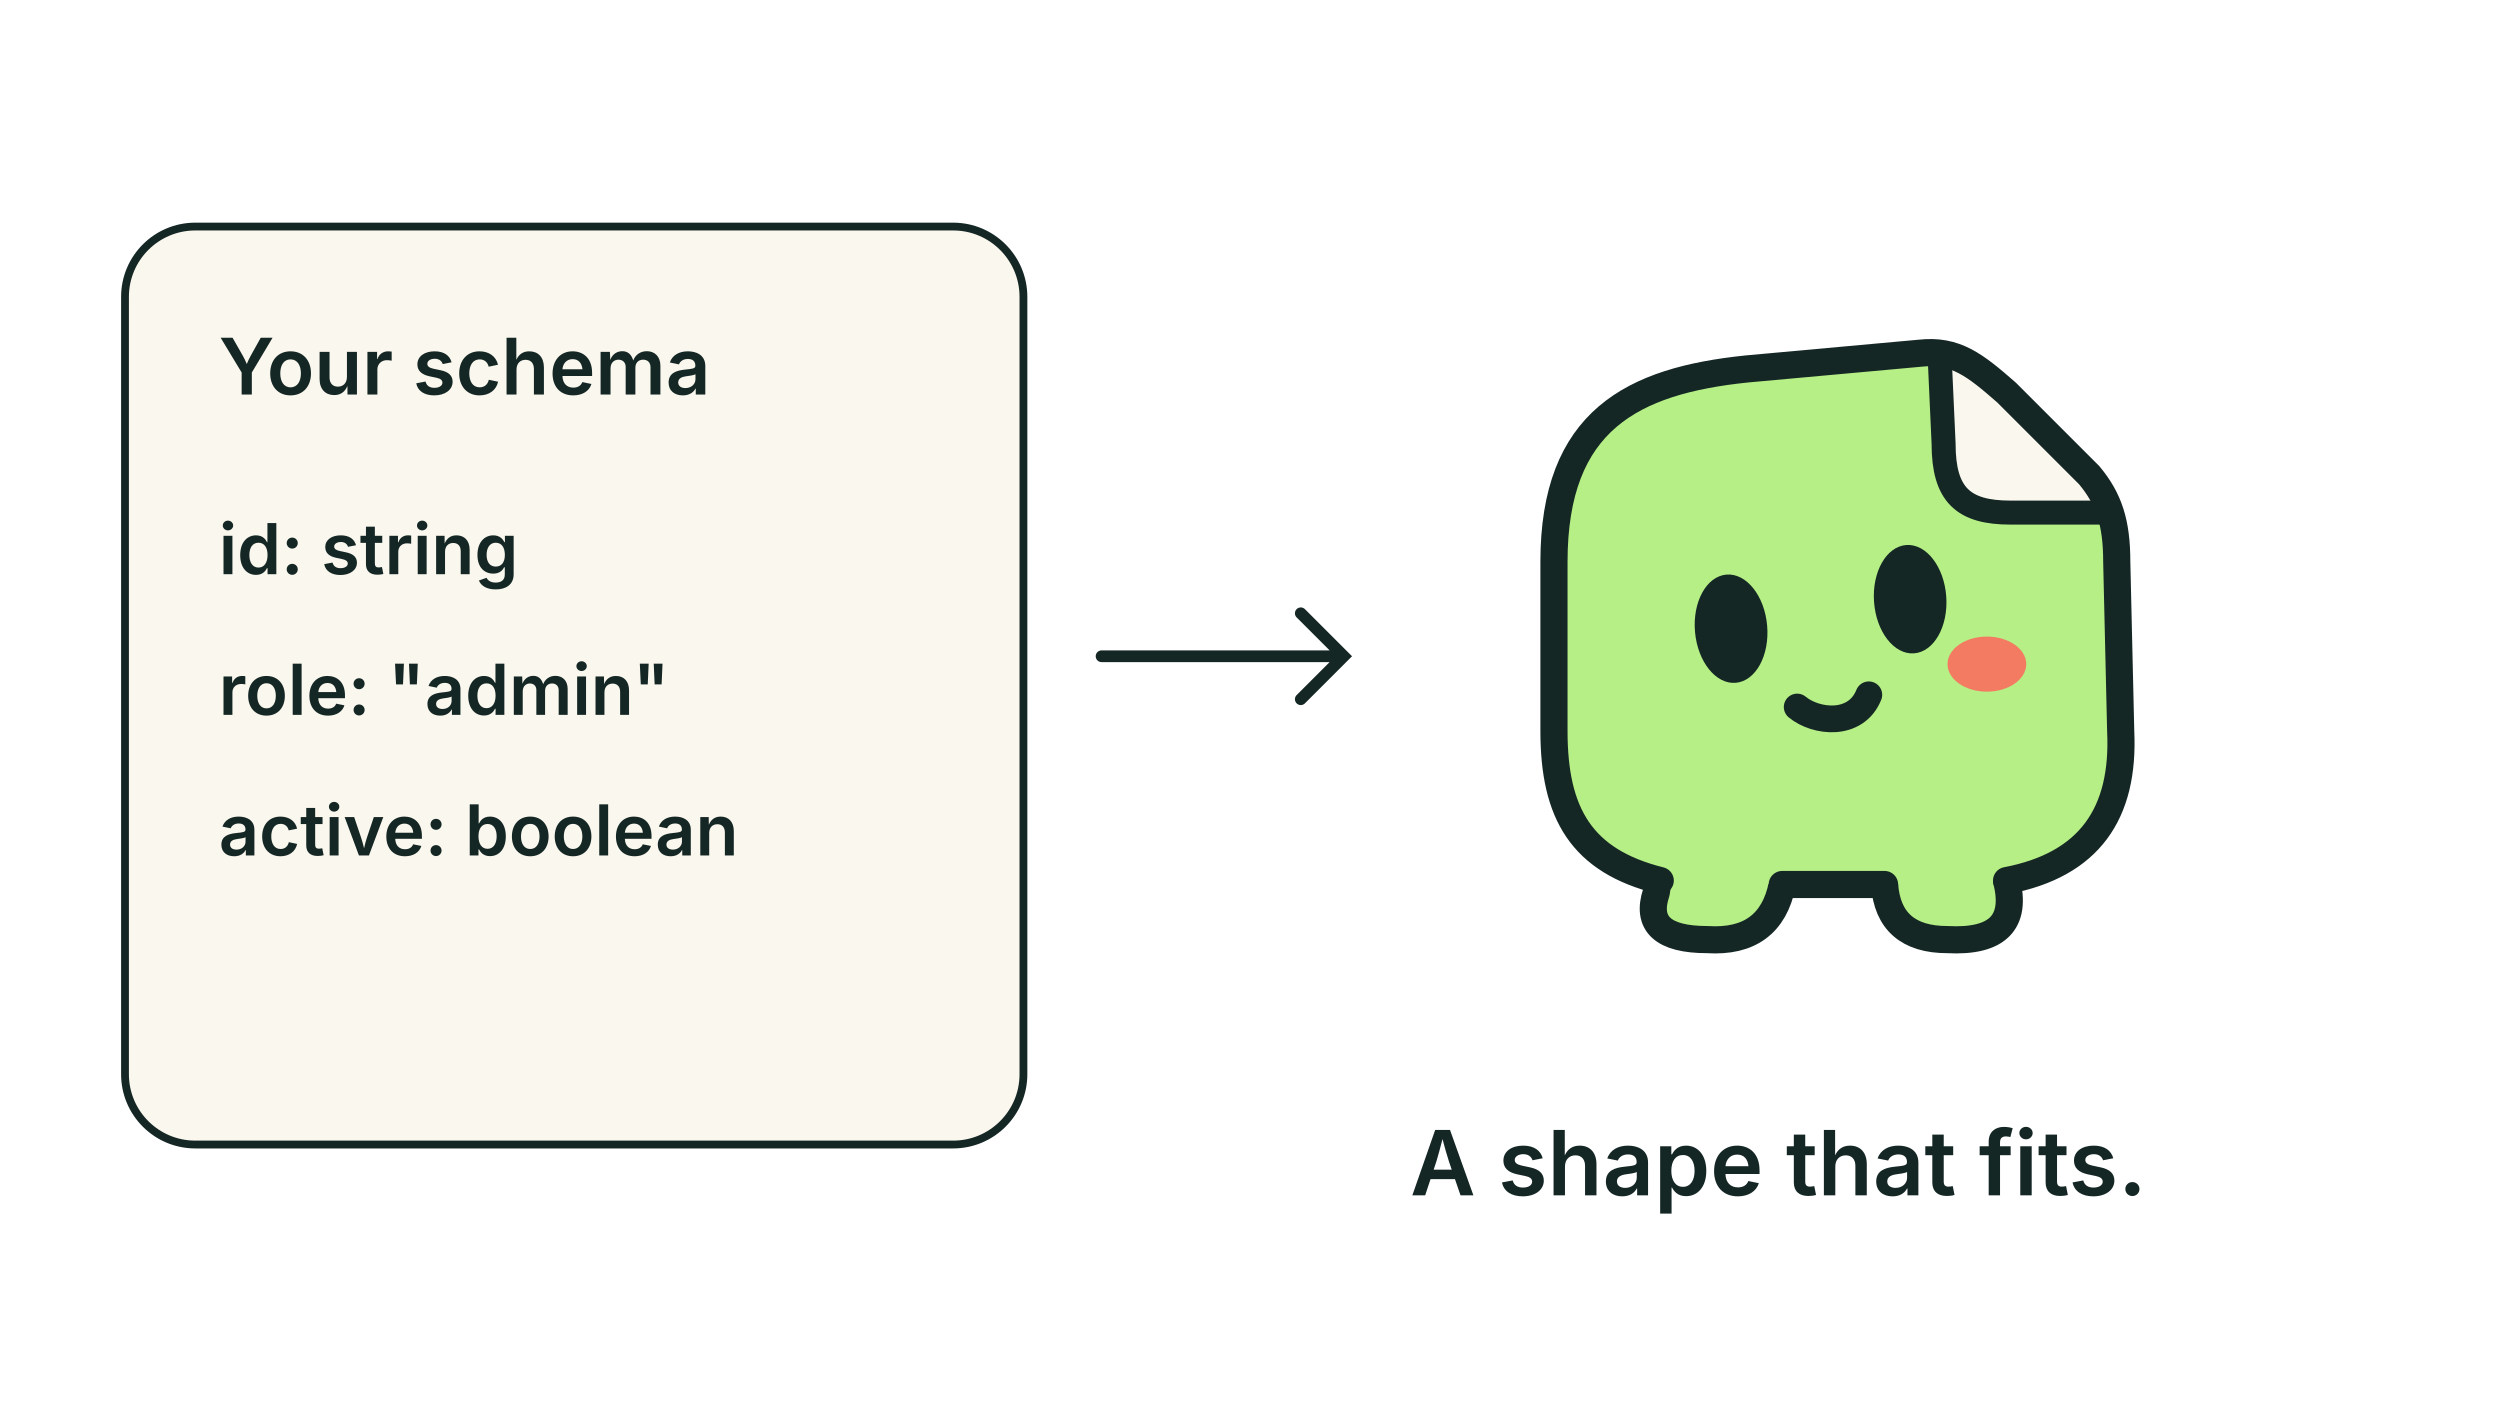
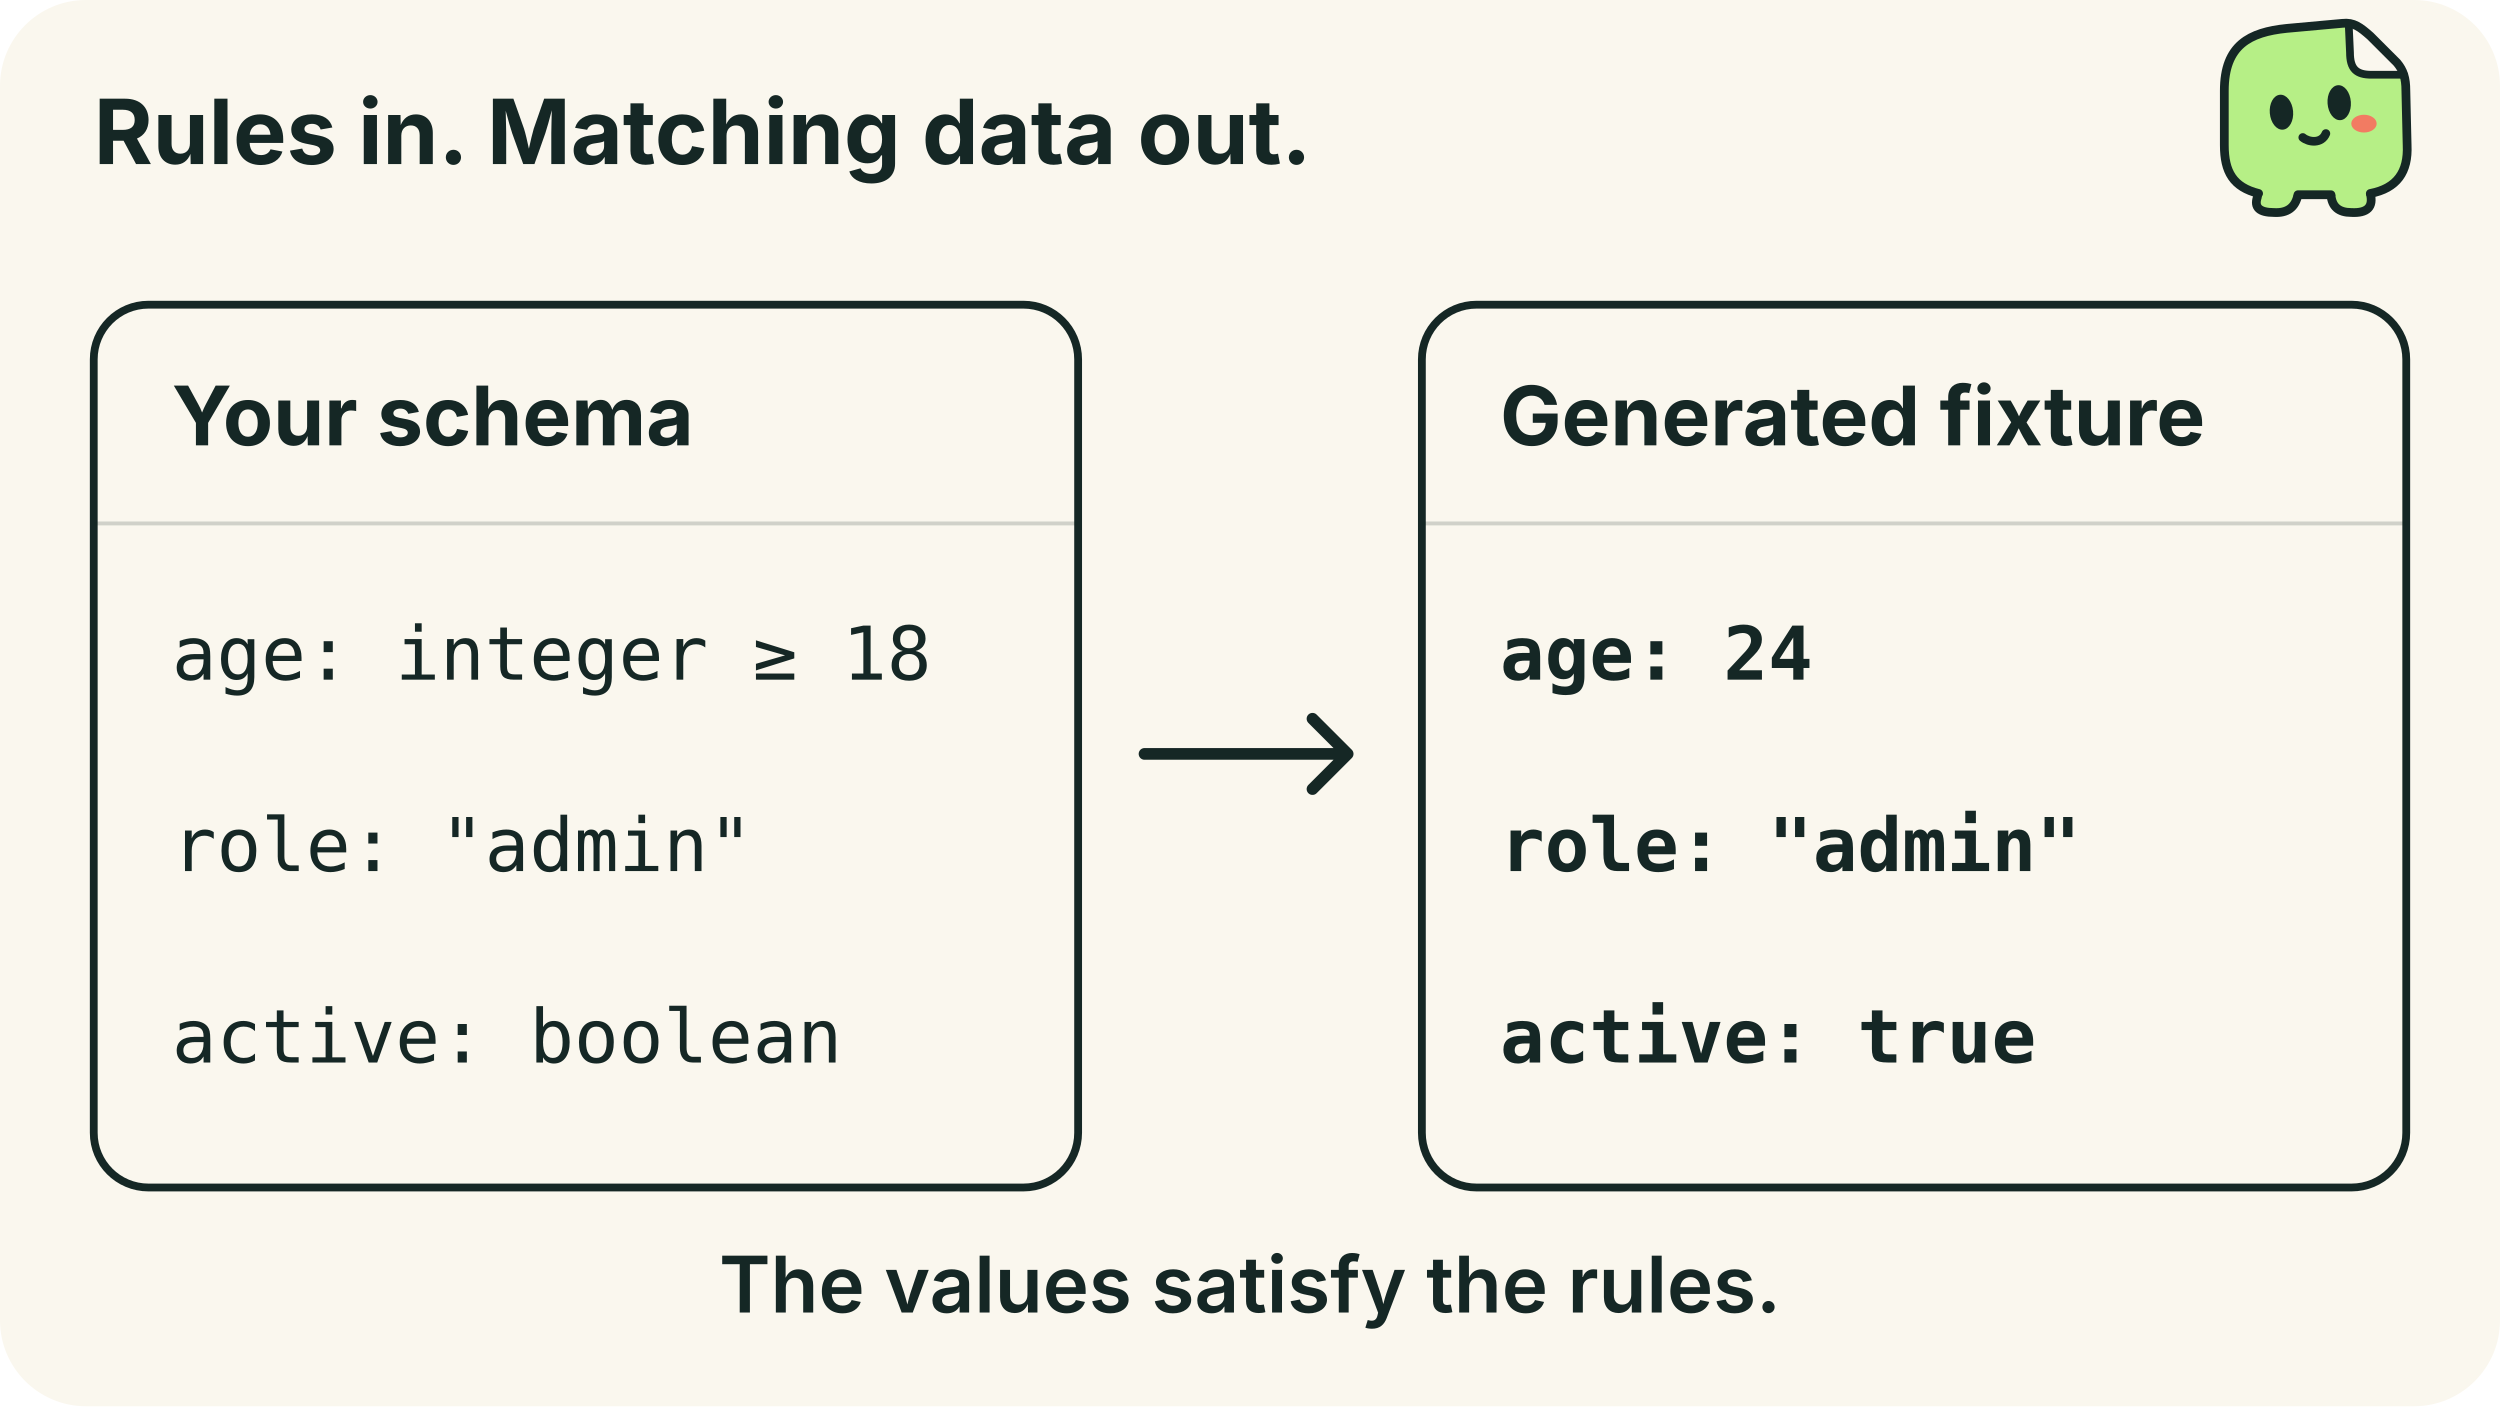
<svg xmlns="http://www.w3.org/2000/svg" viewBox="0 0 640 360" role="img" aria-labelledby="title desc">
-   <rect x="32" y="58" width="230" height="235" rx="18" fill="#faf7ee" stroke="#152725" stroke-width="2" />
-   <text x="56" y="101" fill="#152725" font-size="20" font-family="system-ui, -apple-system, Segoe UI, sans-serif" font-weight="600">Your schema</text>
-   <text x="56" y="147" fill="#152725" font-size="18" font-family="system-ui, -apple-system, Segoe UI, sans-serif" font-weight="600">id: string</text>
-   <text x="56" y="183" fill="#152725" font-size="18" font-family="system-ui, -apple-system, Segoe UI, sans-serif" font-weight="600">role: "admin"</text>
-   <text x="56" y="219" fill="#152725" font-size="18" font-family="system-ui, -apple-system, Segoe UI, sans-serif" font-weight="600">active: boolean</text>
-   <path d="M282 168H344M333 157L344 168L333 179" fill="none" stroke="#152725" stroke-width="3" stroke-linecap="round" />
-   <g transform="translate(350 75) scale(1.55)">
+   <rect width="640" height="360" rx="22" fill="#faf7ee" />
+   <text x="24" y="42" fill="#152725" font-size="23" font-weight="750" font-family="system-ui, -apple-system, Segoe UI, sans-serif" text-anchor="start">Rules in. Matching data out.</text>
+   <g transform="translate(554 1) scale(.5)">
    <g transform="translate(-1 -18) scale(.65)">
      <g transform="translate(120 183) rotate(0) scale(1 1) translate(-120 -183) translate(0 0)">
        <g fill="#b6ef86">
          <path d="M76 172H107V181H76ZM134 172H163V181H134Z" />
        </g>
        <g fill="#b6ef86" stroke="#152725" stroke-width="6.9" stroke-linecap="round" stroke-linejoin="round">
          <path d="M76 173L75 180Q71 192 88 192Q104 193 107 178" />
          <path d="M133 178Q134 192 149 192Q168 193 164 177" />
        </g>
        <g>
          <path fill="#b6ef86" d="M49 96C49 60 69 50 98 47L142 43C151 42 156 46 164 53L185 74C190 80 192 86 192 96L193 139C194 160 185 173 164 177L133 178L107 178L76 177C56 172 49 160 49 139Z" />
        </g>
        <g>
          <path d="M147 43.8C153 43.8 157 46.9 164 53L185 74Q189 78.8 190.5 83.5L165 83.5C153 83.5 148 79 148 66Z" fill="#faf7ee" />
          <path d="M147 44L148 66C148 79 153 83.5 165 83.5H190.5" fill="none" stroke="#152725" stroke-width="6.1" stroke-linecap="round" stroke-linejoin="round" />
        </g>
        <g>
          <path d="M76 177C56 172 49 160 49 139V96C49 60 69 50 98 47L142 43C151 42 156 46 164 53L185 74C190 80 192 86 192 96L193 139C194 160 185 173 164 177M133 178H107" fill="none" stroke="#152725" stroke-width="6.9" stroke-linecap="round" stroke-linejoin="round" />
        </g>
        <g transform="translate(0 0) scale(1 1)">
          <g fill="#152725" transform="translate(0 0)">
            <ellipse cx="94" cy="113" rx="9.2" ry="13.8" transform="rotate(-5 94 113)" />
            <ellipse cx="139.5" cy="105.5" rx="9.2" ry="13.8" transform="rotate(-4 139.5 105.5)" />
          </g>
        </g>
        <g>
          <ellipse cx="159" cy="122" rx="10" ry="7" fill="#f27b62" />
        </g>
        <g stroke="#152725" stroke-width="5.5" stroke-linecap="round" stroke-linejoin="round">
          <path d="M110.8 132.9C115.5 136.8 125.7 138 129 129.8" fill="none" stroke-width="6.8" />
        </g>
      </g>
    </g>
  </g>
-   <text x="361" y="306" fill="#152725" font-size="23" font-family="system-ui, -apple-system, Segoe UI, sans-serif" font-weight="600">A shape that fits.</text>
+   <rect x="24" y="78" width="252" height="226" rx="14" fill="#faf7ee" stroke="#152725" stroke-width="2" />
+   <rect x="364" y="78" width="252" height="226" rx="14" fill="#faf7ee" stroke="#152725" stroke-width="2" />
+   <text x="44" y="114" fill="#152725" font-size="21" font-weight="750" font-family="system-ui, -apple-system, Segoe UI, sans-serif" text-anchor="start">Your schema</text>
+   <text x="384" y="114" fill="#152725" font-size="21" font-weight="750" font-family="system-ui, -apple-system, Segoe UI, sans-serif" text-anchor="start">Generated fixture</text>
+   <path d="M24 134H276M364 134H616" stroke="#152725" stroke-opacity=".18" />
+   <text x="44" y="174" fill="#152725" font-size="19" font-weight="500" font-family="ui-monospace, SFMono-Regular, Consolas, monospace" text-anchor="start">age: integer ≥ 18</text>
+   <text x="384" y="174" fill="#152725" font-size="19" font-weight="600" font-family="ui-monospace, SFMono-Regular, Consolas, monospace" text-anchor="start">age: 24</text>
+   <text x="44" y="223" fill="#152725" font-size="19" font-weight="500" font-family="ui-monospace, SFMono-Regular, Consolas, monospace" text-anchor="start">role: "admin"</text>
+   <text x="384" y="223" fill="#152725" font-size="19" font-weight="600" font-family="ui-monospace, SFMono-Regular, Consolas, monospace" text-anchor="start">role: "admin"</text>
+   <text x="44" y="272" fill="#152725" font-size="19" font-weight="500" font-family="ui-monospace, SFMono-Regular, Consolas, monospace" text-anchor="start">active: boolean</text>
+   <text x="384" y="272" fill="#152725" font-size="19" font-weight="600" font-family="ui-monospace, SFMono-Regular, Consolas, monospace" text-anchor="start">active: true</text>
+   <path d="M293 193H345M336 184L345 193L336 202" fill="none" stroke="#152725" stroke-width="3" stroke-linecap="round" stroke-linejoin="round" />
+   <text x="320" y="336" fill="#152725" font-size="20" font-weight="600" font-family="system-ui, -apple-system, Segoe UI, sans-serif" text-anchor="middle">The values satisfy the rules.</text>
</svg>
